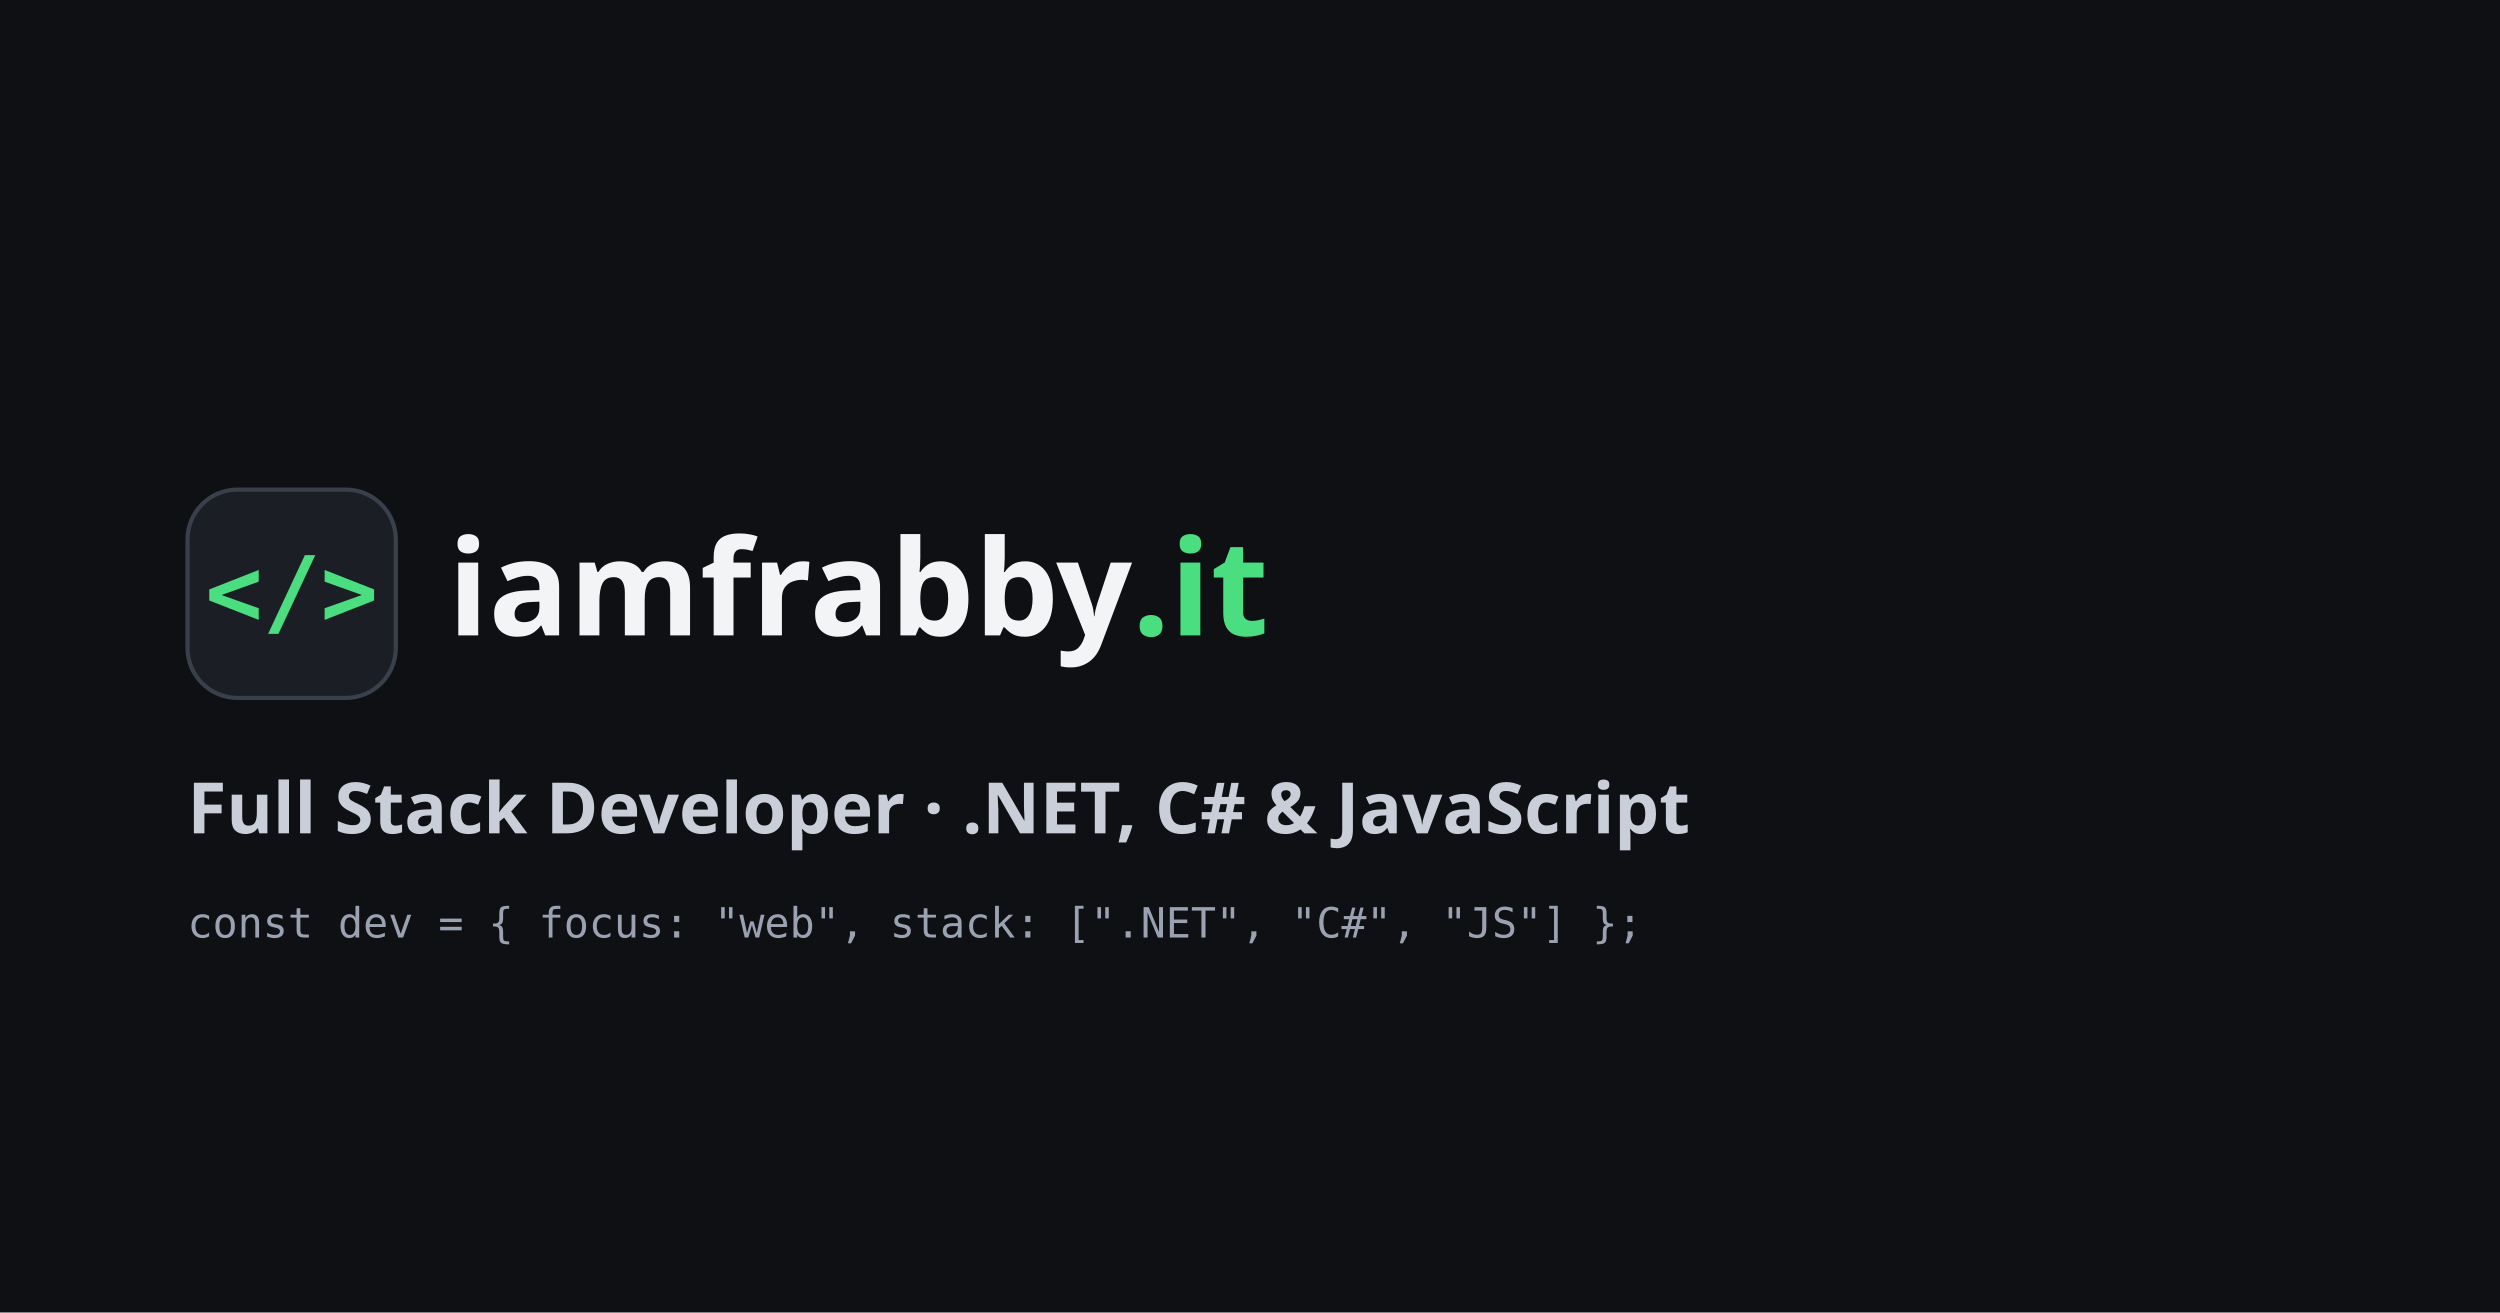
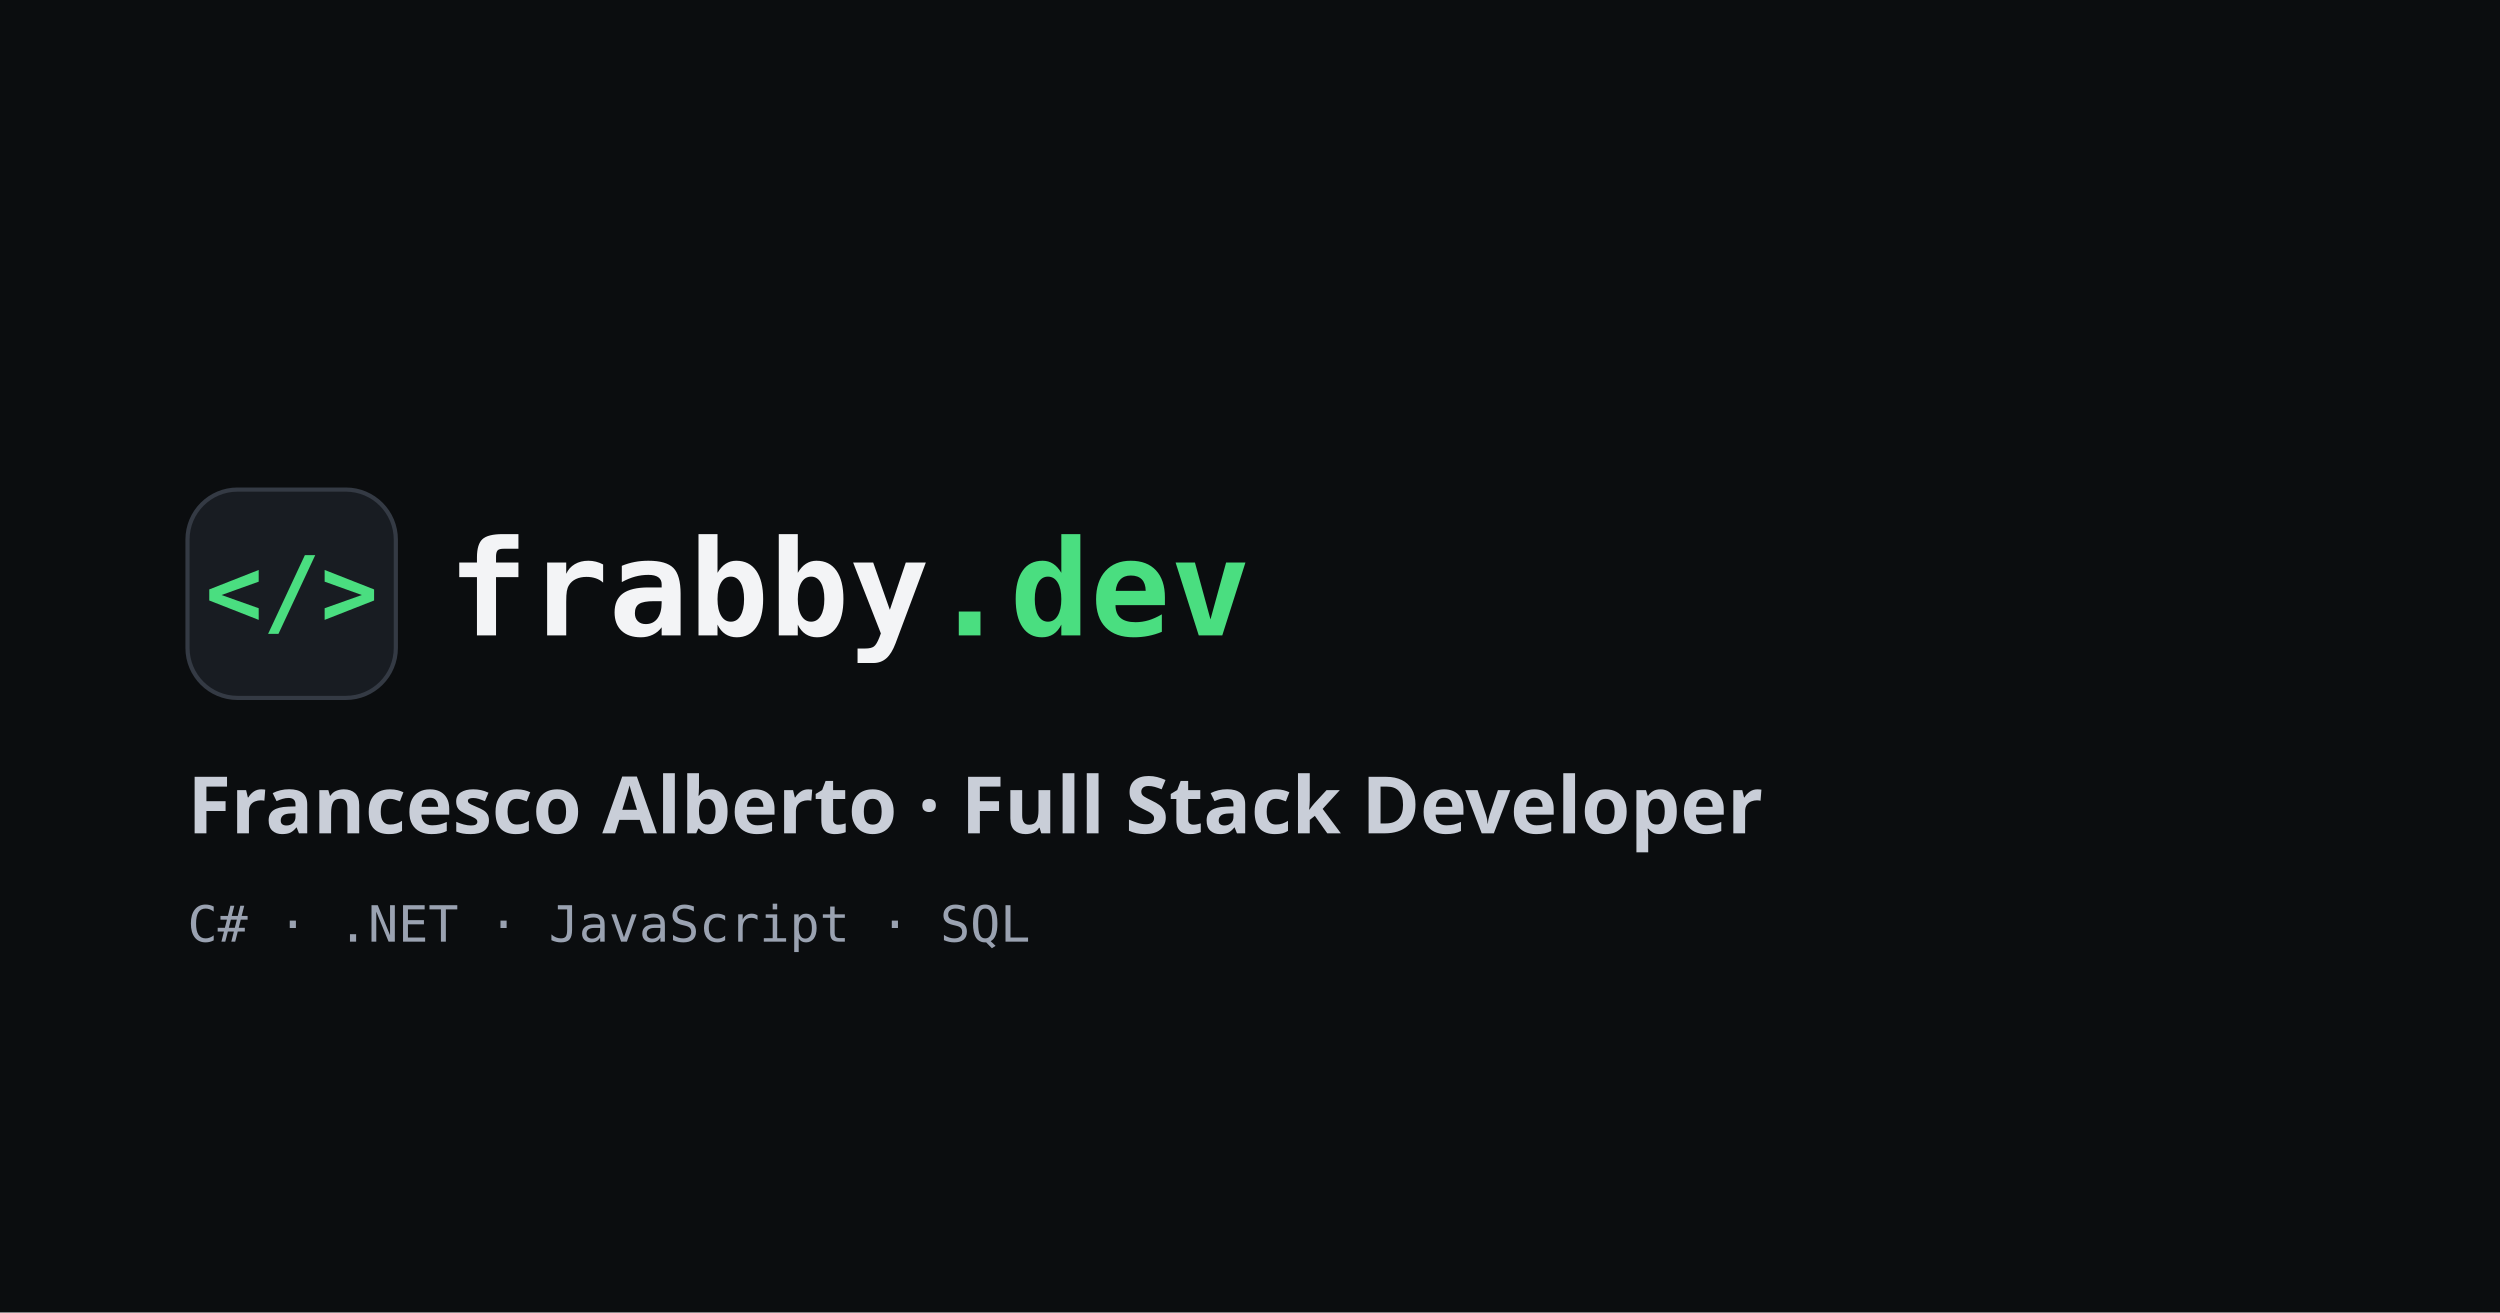
<svg xmlns="http://www.w3.org/2000/svg" viewBox="0 0 1200 630" width="1200" height="630">
-   <rect width="1200" height="630" fill="#0e1013" />
-   <rect x="90" y="235" width="100" height="100" rx="24" fill="#1b1f25" stroke="#3a404b" stroke-width="2" />
+   <rect width="1200" height="630" fill="#0b0d0f" />
+   <rect x="90" y="235" width="100" height="100" rx="24" fill="#181c22" stroke="#343a44" stroke-width="2" />
  <text x="140" y="300" font-family="'JetBrains Mono', monospace" font-size="46" font-weight="700" fill="#4ade80" text-anchor="middle">&lt;/&gt;</text>
-   <text x="215" y="305" font-family="'IBM Plex Sans', 'Segoe UI', sans-serif" font-size="64" font-weight="700" fill="#f3f4f6">iamfrabby<tspan fill="#4ade80">.it</tspan>
+   <text x="215" y="305" font-family="'JetBrains Mono', monospace" font-size="64" font-weight="700" fill="#f3f4f6">frabby<tspan fill="#4ade80">.dev</tspan>
  </text>
-   <text x="90" y="400" font-family="'IBM Plex Sans', 'Segoe UI', sans-serif" font-size="34" font-weight="600" fill="#c9ced8">Full Stack Developer · .NET, C# &amp; JavaScript</text>
-   <text x="90" y="450" font-family="'JetBrains Mono', monospace" font-size="20" fill="#9aa2b1">const dev = { focus: "web", stack: [".NET", "C#", "JS"] };</text>
+   <text x="90" y="400" font-family="'IBM Plex Sans', 'Segoe UI', sans-serif" font-size="38" font-weight="600" fill="#c9ced8">Francesco Alberto · Full Stack Developer</text>
+   <text x="90" y="452" font-family="'JetBrains Mono', monospace" font-size="24" fill="#9aa2b1">C# · .NET · JavaScript · SQL</text>
</svg>
